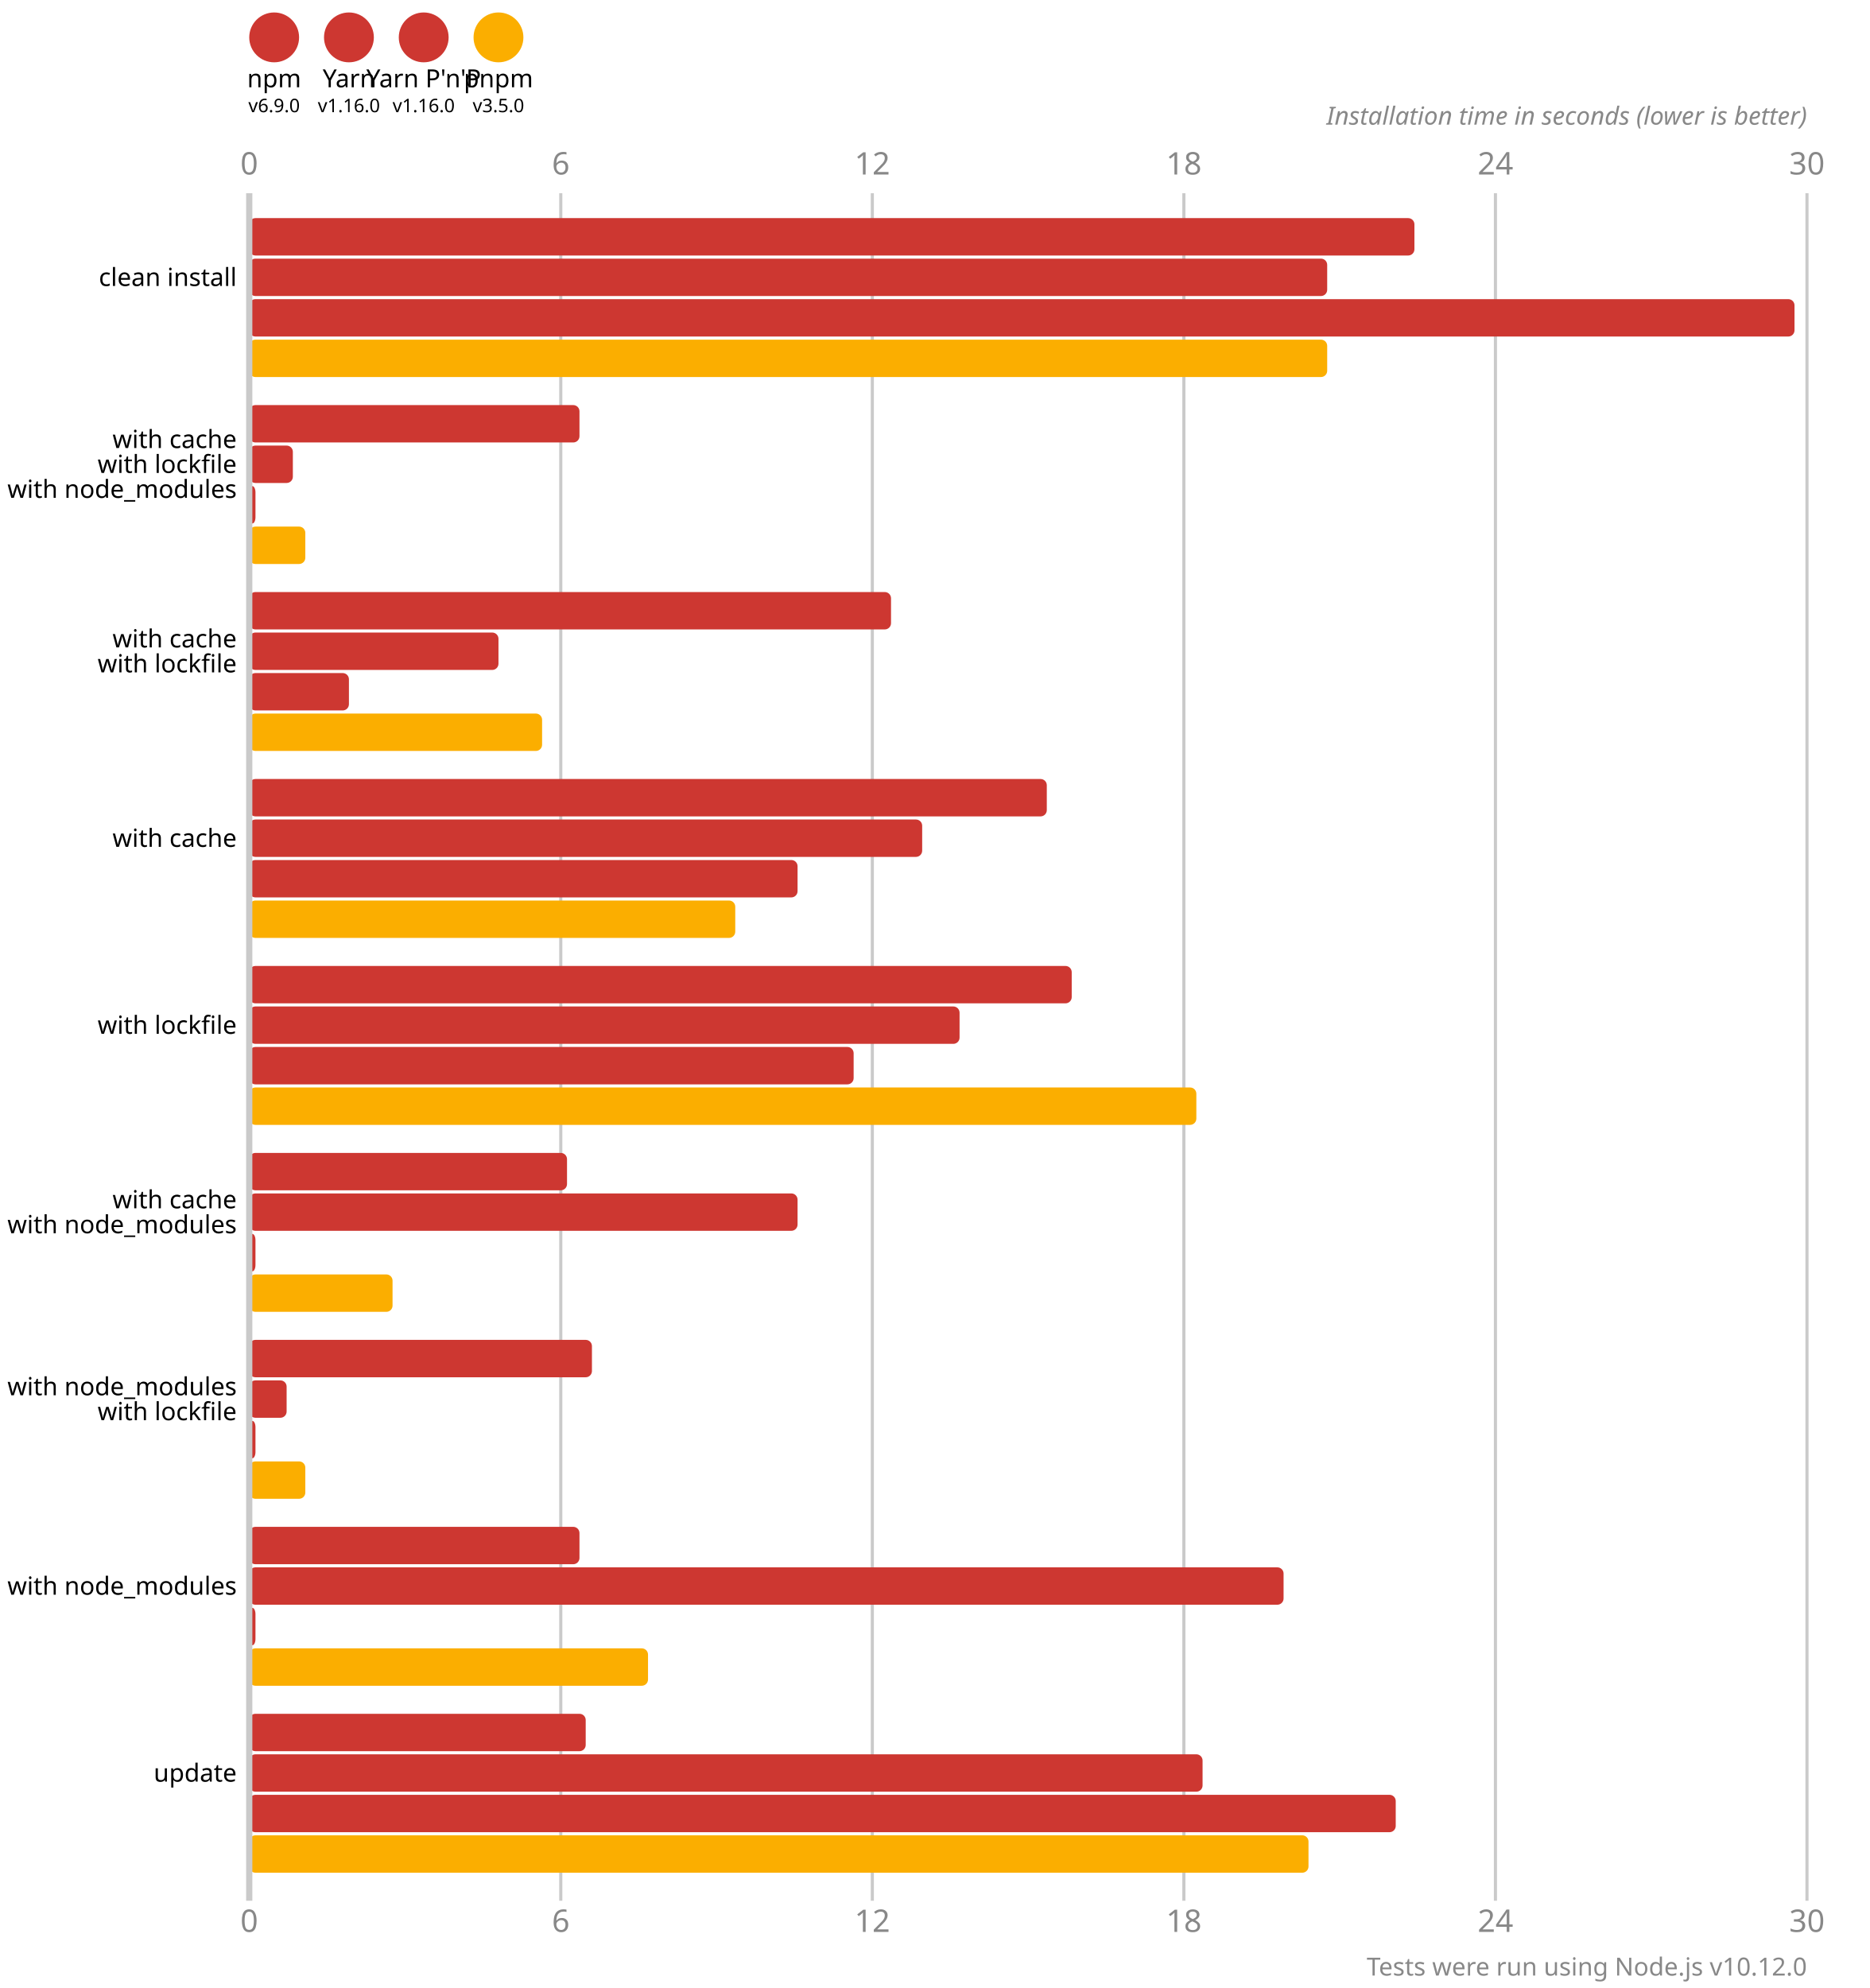
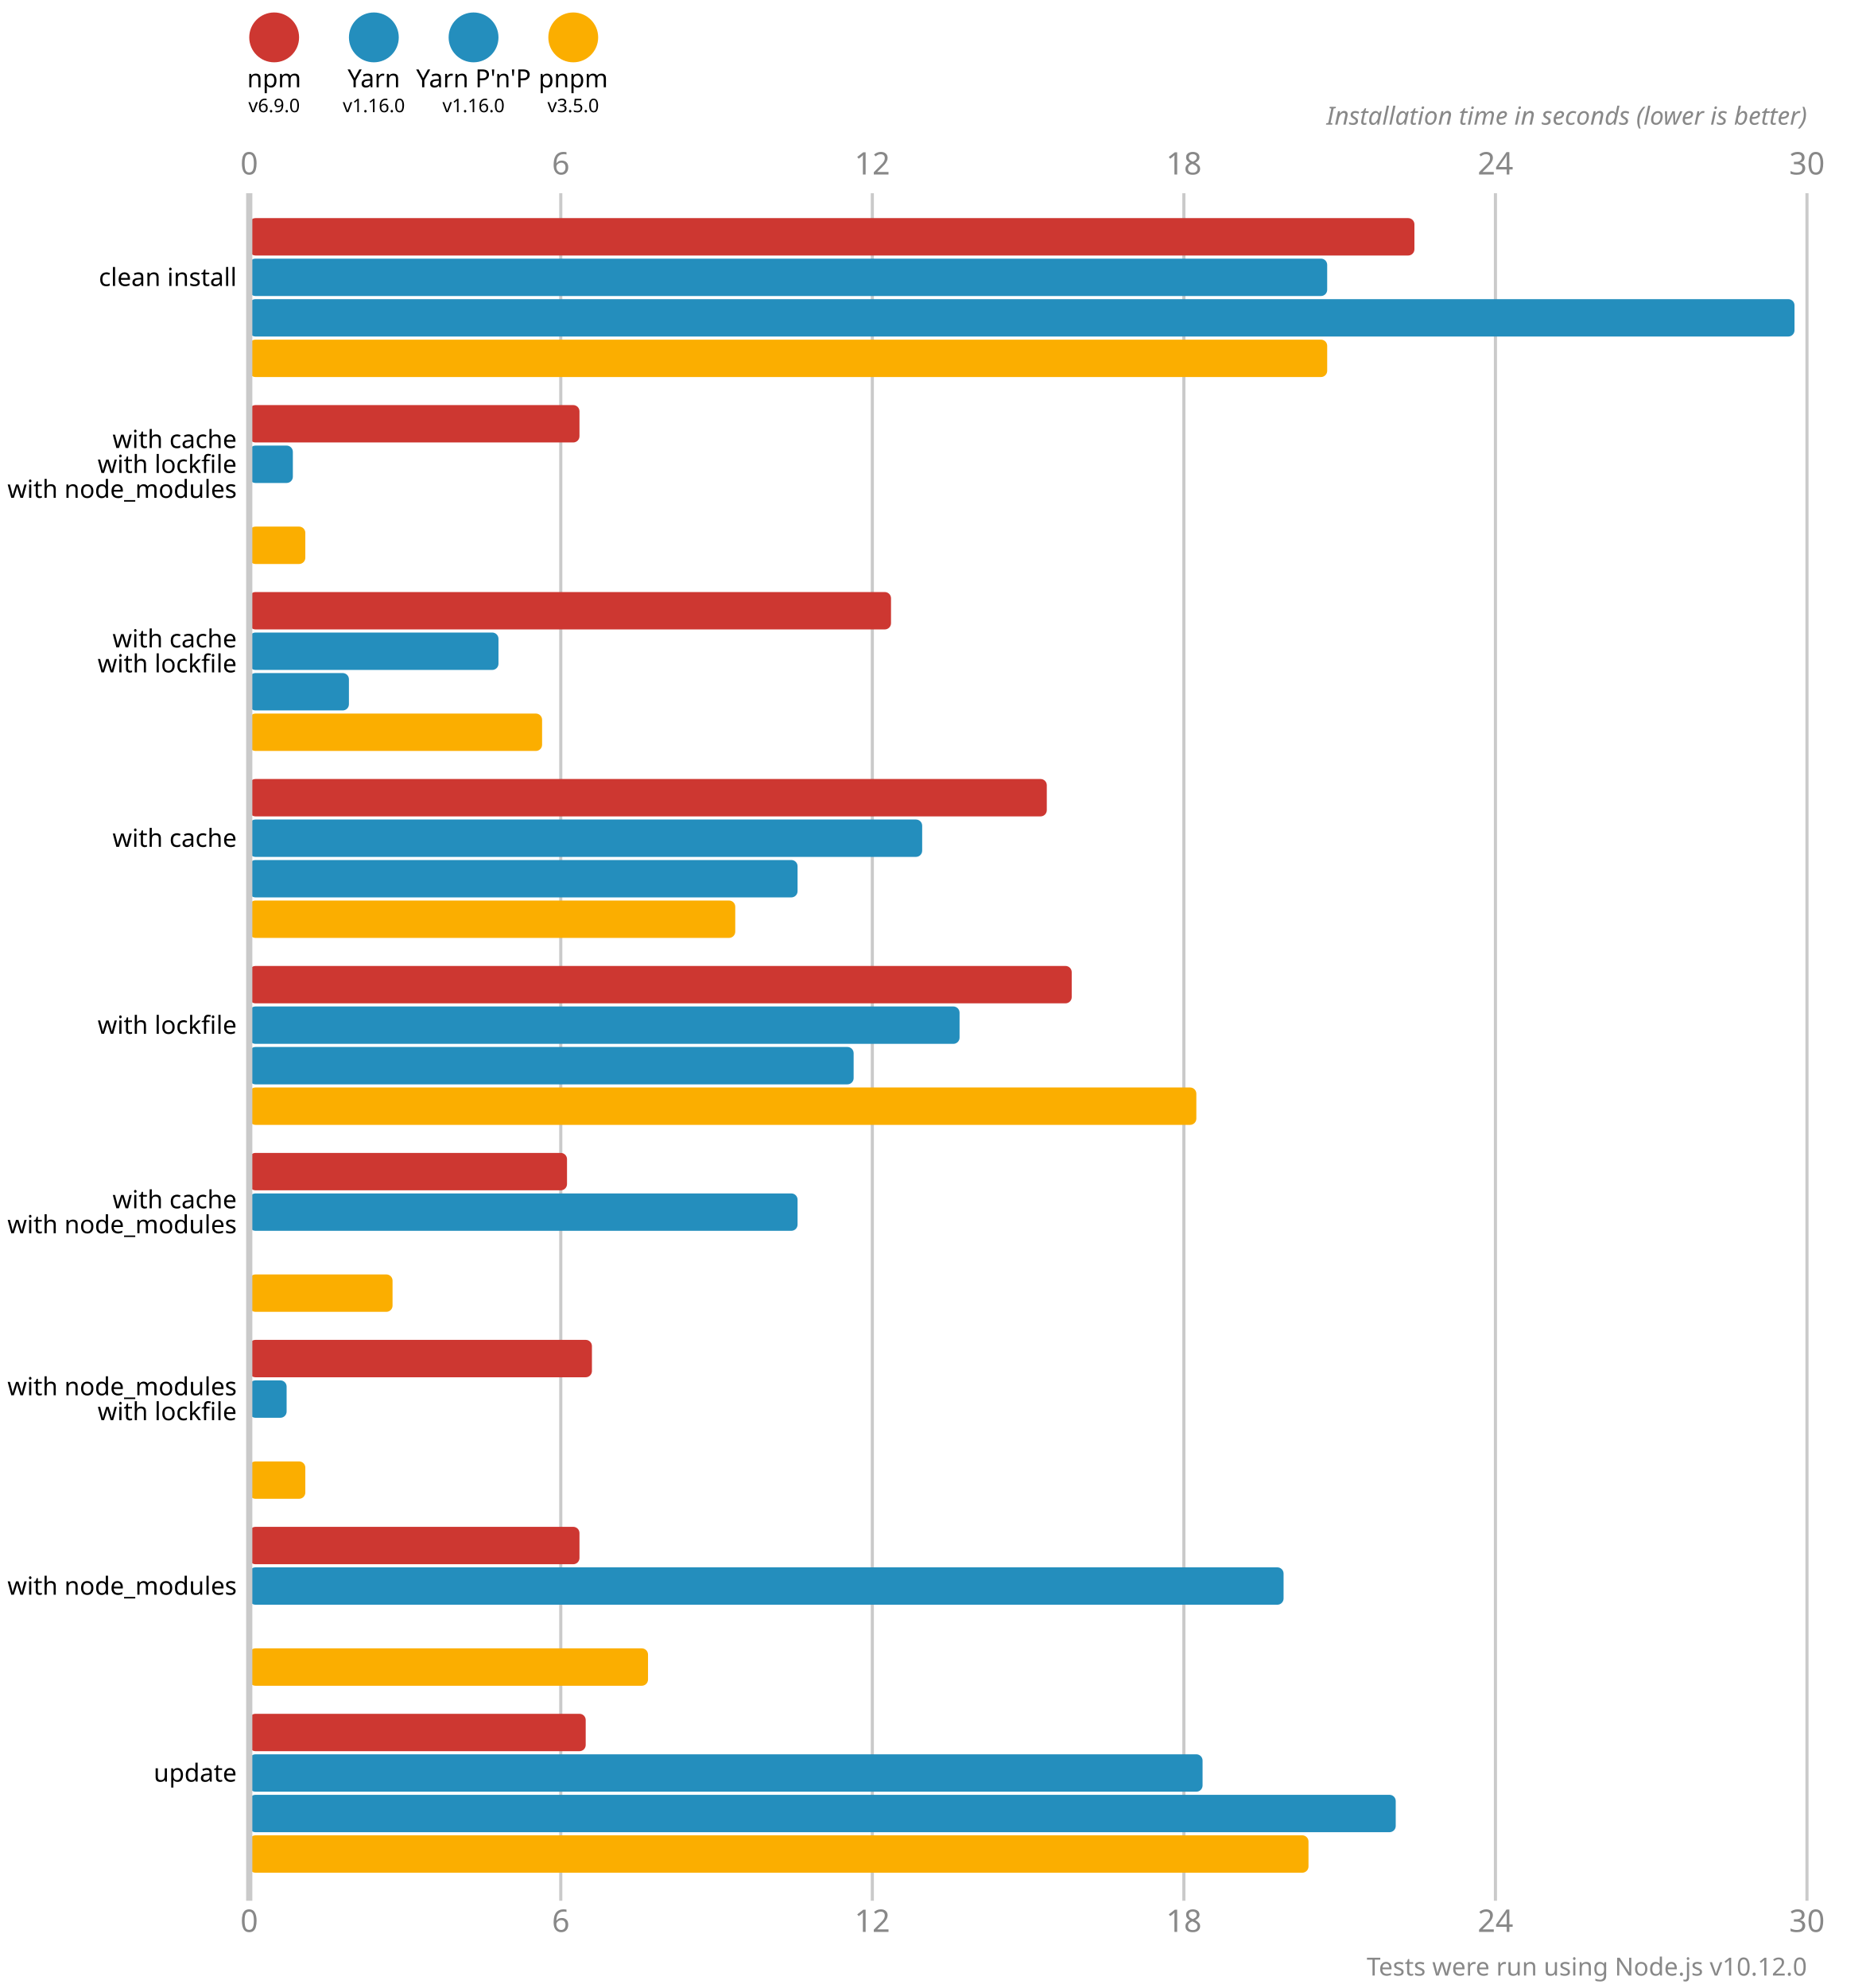
<svg xmlns="http://www.w3.org/2000/svg" version="1.1" viewBox="0 0 300 319">
  <style>
    .font { font-family: sans-serif; }
    .s3 { font-size: 3px; }
    .s4 { font-size: 4px; }
    .s5 { font-size: 5px; }
    .line { stroke: #cacaca; }
    .width { stroke-width: 0.5; }
    .text { fill: #888; }
  </style>
  <circle cx="44" cy="6" r="4" fill="#cd3731" />
  <text x="44" y="14" class="font s4" text-anchor="middle">npm</text>
  <text x="44" y="18" class="font s3" text-anchor="middle">v6.9.0</text>
-   <circle cx="56" cy="6" r="4" fill="#cd3731" />
-   <text x="56" y="14" class="font s4" text-anchor="middle">Yarn</text>
-   <text x="56" y="18" class="font s3" text-anchor="middle">v1.16.0</text>
-   <circle cx="68" cy="6" r="4" fill="#cd3731" />
-   <text x="68" y="14" class="font s4" text-anchor="middle">Yarn P'n'P</text>
-   <text x="68" y="18" class="font s3" text-anchor="middle">v1.16.0</text>
-   <circle cx="80" cy="6" r="4" fill="#fbae00" />
-   <text x="80" y="14" class="font s4" text-anchor="middle">pnpm</text>
-   <text x="80" y="18" class="font s3" text-anchor="middle">v3.5.0</text>
+   <circle cx="60" cy="6" r="4" fill="#248ebd" />
+   <text x="60" y="14" class="font s4" text-anchor="middle">Yarn</text>
+   <text x="60" y="18" class="font s3" text-anchor="middle">v1.16.0</text>
+   <circle cx="76" cy="6" r="4" fill="#248ebd" />
+   <text x="76" y="14" class="font s4" text-anchor="middle">Yarn P'n'P</text>
+   <text x="76" y="18" class="font s3" text-anchor="middle">v1.16.0</text>
+   <circle cx="92" cy="6" r="4" fill="#fbae00" />
+   <text x="92" y="14" class="font s4" text-anchor="middle">pnpm</text>
+   <text x="92" y="18" class="font s3" text-anchor="middle">v3.5.0</text>
  <text x="40" y="28" class="font s5 text" text-anchor="middle">0</text>
  <text x="40" y="310" class="font s5 text" text-anchor="middle">0</text>
  <line x1="90" y1="31" x2="90" y2="305" class="line width" />
  <text x="90" y="28" class="font s5 text" text-anchor="middle">6</text>
  <text x="90" y="310" class="font s5 text" text-anchor="middle">6</text>
  <line x1="140" y1="31" x2="140" y2="305" class="line width" />
  <text x="140" y="28" class="font s5 text" text-anchor="middle">12</text>
  <text x="140" y="310" class="font s5 text" text-anchor="middle">12</text>
  <line x1="190" y1="31" x2="190" y2="305" class="line width" />
  <text x="190" y="28" class="font s5 text" text-anchor="middle">18</text>
  <text x="190" y="310" class="font s5 text" text-anchor="middle">18</text>
  <line x1="240" y1="31" x2="240" y2="305" class="line width" />
  <text x="240" y="28" class="font s5 text" text-anchor="middle">24</text>
  <text x="240" y="310" class="font s5 text" text-anchor="middle">24</text>
  <line x1="290" y1="31" x2="290" y2="305" class="line width" />
  <text x="290" y="28" class="font s5 text" text-anchor="middle">30</text>
  <text x="290" y="310" class="font s5 text" text-anchor="middle">30</text>
  <text x="290" y="20" class="font s4 text" font-style="italic" text-anchor="end">Installation time in seconds (lower is better)</text>
  <rect x="40" y="35" width="187" height="6" fill="#cd3731" rx="1" ry="1" />
-   <rect x="40" y="41.5" width="173" height="6" fill="#cd3731" rx="1" ry="1" />
-   <rect x="40" y="48" width="248" height="6" fill="#cd3731" rx="1" ry="1" />
+   <rect x="40" y="41.5" width="173" height="6" fill="#248ebd" rx="1" ry="1" />
+   <rect x="40" y="48" width="248" height="6" fill="#248ebd" rx="1" ry="1" />
  <rect x="40" y="54.5" width="173" height="6" fill="#fbae00" rx="1" ry="1" />
  <rect x="40" y="65" width="53" height="6" fill="#cd3731" rx="1" ry="1" />
-   <rect x="40" y="71.5" width="7" height="6" fill="#cd3731" rx="1" ry="1" />
-   <rect x="40" y="78" width="1" height="6" fill="#cd3731" rx="1" ry="1" />
+   <rect x="40" y="71.5" width="7" height="6" fill="#248ebd" rx="1" ry="1" />
+   <rect x="40" y="78" width="0" height="6" fill="#248ebd" rx="1" ry="1" />
  <rect x="40" y="84.5" width="9" height="6" fill="#fbae00" rx="1" ry="1" />
  <rect x="40" y="95" width="103" height="6" fill="#cd3731" rx="1" ry="1" />
-   <rect x="40" y="101.5" width="40" height="6" fill="#cd3731" rx="1" ry="1" />
-   <rect x="40" y="108" width="16" height="6" fill="#cd3731" rx="1" ry="1" />
+   <rect x="40" y="101.5" width="40" height="6" fill="#248ebd" rx="1" ry="1" />
+   <rect x="40" y="108" width="16" height="6" fill="#248ebd" rx="1" ry="1" />
  <rect x="40" y="114.5" width="47" height="6" fill="#fbae00" rx="1" ry="1" />
  <rect x="40" y="125" width="128" height="6" fill="#cd3731" rx="1" ry="1" />
-   <rect x="40" y="131.5" width="108" height="6" fill="#cd3731" rx="1" ry="1" />
-   <rect x="40" y="138" width="88" height="6" fill="#cd3731" rx="1" ry="1" />
+   <rect x="40" y="131.5" width="108" height="6" fill="#248ebd" rx="1" ry="1" />
+   <rect x="40" y="138" width="88" height="6" fill="#248ebd" rx="1" ry="1" />
  <rect x="40" y="144.5" width="78" height="6" fill="#fbae00" rx="1" ry="1" />
  <rect x="40" y="155" width="132" height="6" fill="#cd3731" rx="1" ry="1" />
-   <rect x="40" y="161.5" width="114" height="6" fill="#cd3731" rx="1" ry="1" />
-   <rect x="40" y="168" width="97" height="6" fill="#cd3731" rx="1" ry="1" />
+   <rect x="40" y="161.5" width="114" height="6" fill="#248ebd" rx="1" ry="1" />
+   <rect x="40" y="168" width="97" height="6" fill="#248ebd" rx="1" ry="1" />
  <rect x="40" y="174.5" width="152" height="6" fill="#fbae00" rx="1" ry="1" />
  <rect x="40" y="185" width="51" height="6" fill="#cd3731" rx="1" ry="1" />
-   <rect x="40" y="191.5" width="88" height="6" fill="#cd3731" rx="1" ry="1" />
-   <rect x="40" y="198" width="1" height="6" fill="#cd3731" rx="1" ry="1" />
+   <rect x="40" y="191.5" width="88" height="6" fill="#248ebd" rx="1" ry="1" />
+   <rect x="40" y="198" width="0" height="6" fill="#248ebd" rx="1" ry="1" />
  <rect x="40" y="204.5" width="23" height="6" fill="#fbae00" rx="1" ry="1" />
  <rect x="40" y="215" width="55" height="6" fill="#cd3731" rx="1" ry="1" />
-   <rect x="40" y="221.5" width="6" height="6" fill="#cd3731" rx="1" ry="1" />
-   <rect x="40" y="228" width="1" height="6" fill="#cd3731" rx="1" ry="1" />
+   <rect x="40" y="221.5" width="6" height="6" fill="#248ebd" rx="1" ry="1" />
+   <rect x="40" y="228" width="0" height="6" fill="#248ebd" rx="1" ry="1" />
  <rect x="40" y="234.5" width="9" height="6" fill="#fbae00" rx="1" ry="1" />
  <rect x="40" y="245" width="53" height="6" fill="#cd3731" rx="1" ry="1" />
-   <rect x="40" y="251.5" width="166" height="6" fill="#cd3731" rx="1" ry="1" />
-   <rect x="40" y="258" width="1" height="6" fill="#cd3731" rx="1" ry="1" />
+   <rect x="40" y="251.5" width="166" height="6" fill="#248ebd" rx="1" ry="1" />
+   <rect x="40" y="258" width="0" height="6" fill="#248ebd" rx="1" ry="1" />
  <rect x="40" y="264.5" width="64" height="6" fill="#fbae00" rx="1" ry="1" />
  <rect x="40" y="275" width="54" height="6" fill="#cd3731" rx="1" ry="1" />
-   <rect x="40" y="281.5" width="153" height="6" fill="#cd3731" rx="1" ry="1" />
-   <rect x="40" y="288" width="184" height="6" fill="#cd3731" rx="1" ry="1" />
+   <rect x="40" y="281.5" width="153" height="6" fill="#248ebd" rx="1" ry="1" />
+   <rect x="40" y="288" width="184" height="6" fill="#248ebd" rx="1" ry="1" />
  <rect x="40" y="294.5" width="170" height="6" fill="#fbae00" rx="1" ry="1" />
  <line x1="40" y1="31" x2="40" y2="305" class="line" />
  <text x="38" y="44.5" class="font s4" dominant-baseline="middle" text-anchor="end">clean install</text>
  <text x="38" y="70.5" class="font s4" dominant-baseline="middle" text-anchor="end">with cache</text>
  <text x="38" y="74.5" class="font s4" dominant-baseline="middle" text-anchor="end">with lockfile</text>
  <text x="38" y="78.5" class="font s4" dominant-baseline="middle" text-anchor="end">with node_modules</text>
  <text x="38" y="102.5" class="font s4" dominant-baseline="middle" text-anchor="end">with cache</text>
  <text x="38" y="106.5" class="font s4" dominant-baseline="middle" text-anchor="end">with lockfile</text>
  <text x="38" y="134.5" class="font s4" dominant-baseline="middle" text-anchor="end">with cache</text>
  <text x="38" y="164.5" class="font s4" dominant-baseline="middle" text-anchor="end">with lockfile</text>
  <text x="38" y="192.5" class="font s4" dominant-baseline="middle" text-anchor="end">with cache</text>
  <text x="38" y="196.5" class="font s4" dominant-baseline="middle" text-anchor="end">with node_modules</text>
  <text x="38" y="222.5" class="font s4" dominant-baseline="middle" text-anchor="end">with node_modules</text>
  <text x="38" y="226.5" class="font s4" dominant-baseline="middle" text-anchor="end">with lockfile</text>
  <text x="38" y="254.5" class="font s4" dominant-baseline="middle" text-anchor="end">with node_modules</text>
  <text x="38" y="284.5" class="font s4" dominant-baseline="middle" text-anchor="end">update</text>
  <text x="290" y="317" class="font s4 text" text-anchor="end">Tests were run using Node.js v10.12.0</text>
</svg>
